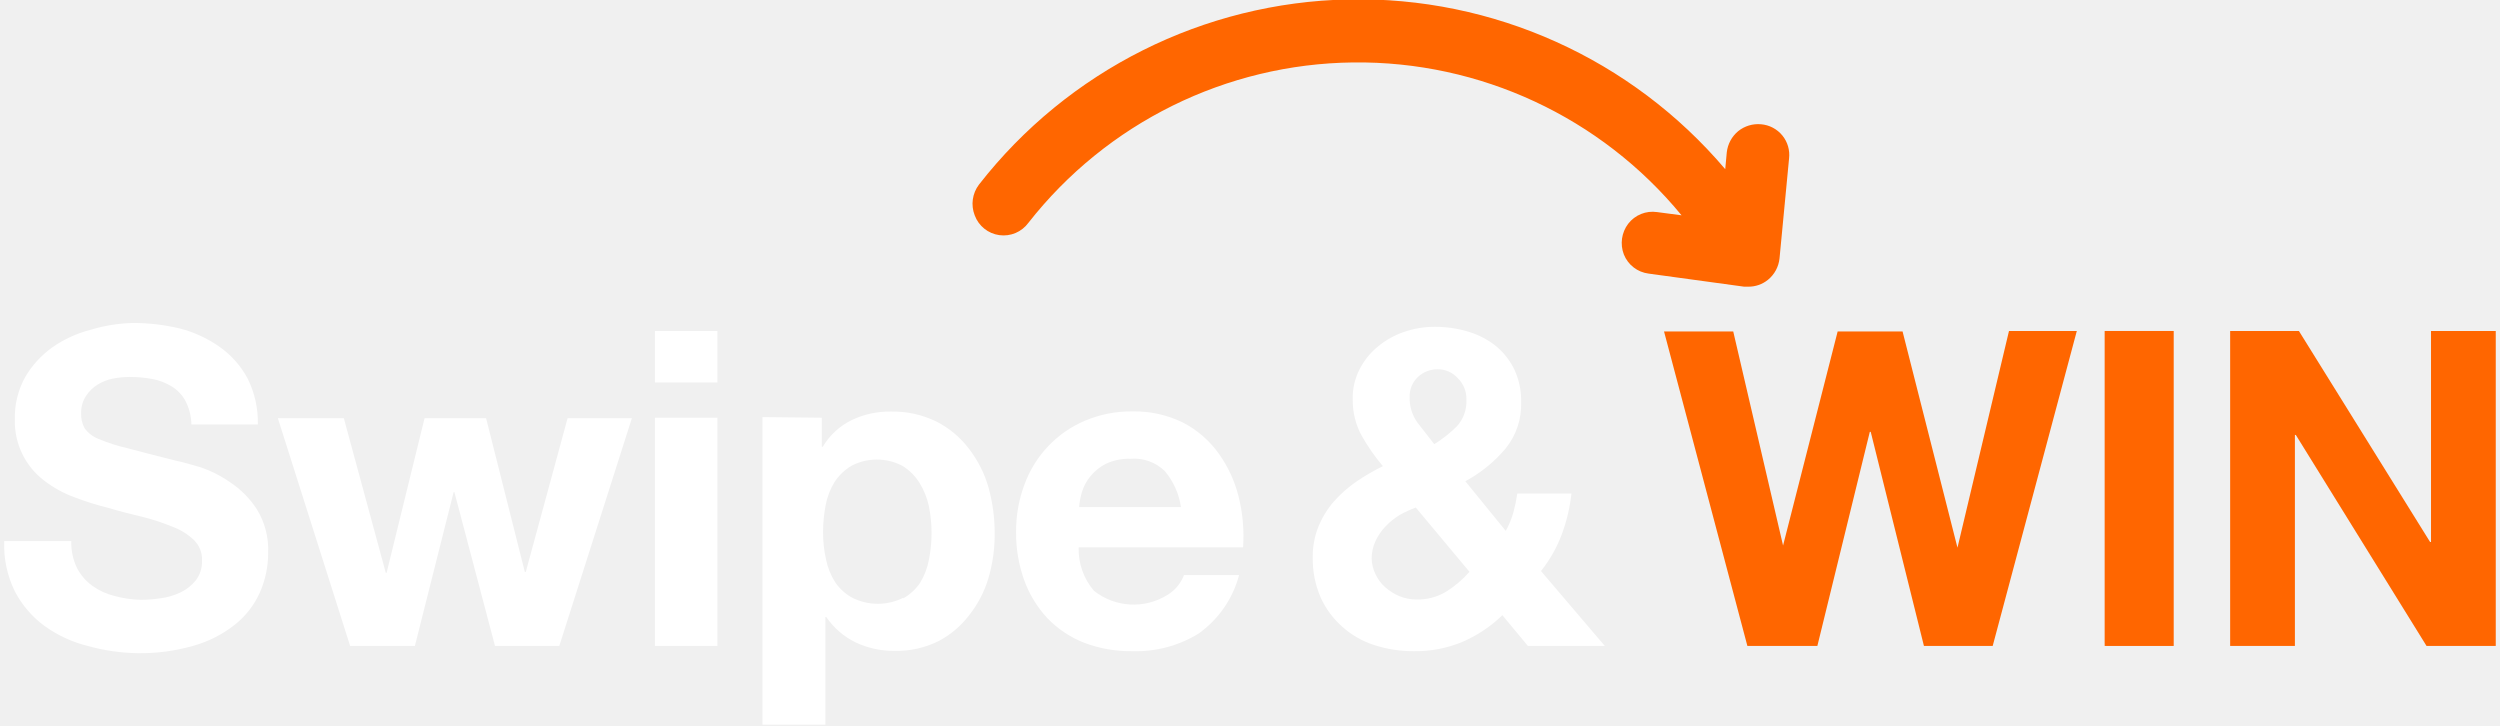
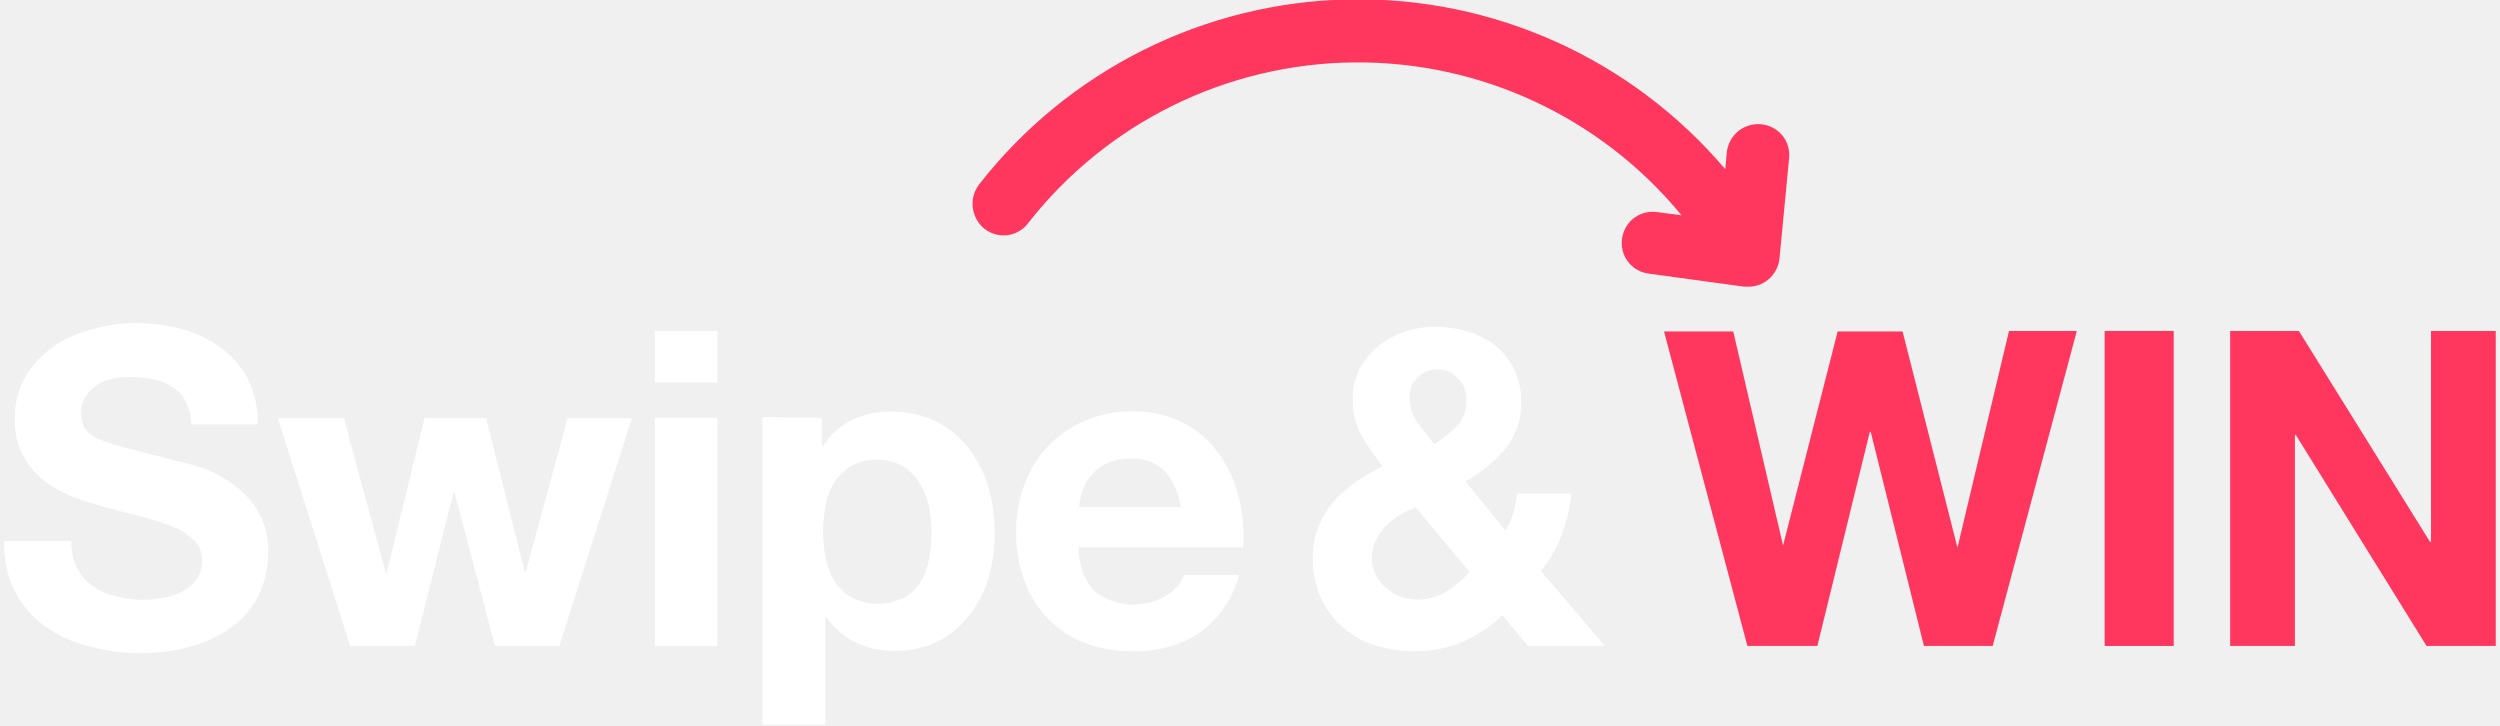
<svg xmlns="http://www.w3.org/2000/svg" width="162" height="47" viewBox="0 0 162 47.16">
  <defs>
-     <style>.cls-1{fill:#fff;}.cls-2{fill:#f60;}</style>
+     <style>.cls-1{fill:#fff;}.cls-2{fill:#ff375e;}</style>
  </defs>
  <g id="Layer_2" data-name="Layer 2">
    <g id="Layer_1-2" data-name="Layer 1">
      <path class="cls-1" d="M4.73,36.93a3.29,3.29,0,0,0,1,1.16,4.14,4.14,0,0,0,1.44.66A7,7,0,0,0,8.88,39a8.56,8.56,0,0,0,1.29-.1,4.28,4.28,0,0,0,1.29-.38,2.88,2.88,0,0,0,1-.79,2,2,0,0,0,.4-1.27,1.76,1.76,0,0,0-.53-1.35,4,4,0,0,0-1.39-.86A13.51,13.51,0,0,0,9,33.61c-.73-.17-1.47-.36-2.21-.58a18.63,18.63,0,0,1-2.23-.7,7.34,7.34,0,0,1-1.95-1.07,4.83,4.83,0,0,1-1.92-4,5.38,5.38,0,0,1,.67-2.74,6.25,6.25,0,0,1,1.76-1.93,7.65,7.65,0,0,1,2.47-1.14A10.36,10.36,0,0,1,8.34,21a13,13,0,0,1,3.08.36A7.88,7.88,0,0,1,14,22.55a6,6,0,0,1,1.82,2.05,6.38,6.38,0,0,1,.67,3H12.17a3.5,3.5,0,0,0-.38-1.52,2.49,2.49,0,0,0-.88-.94,3.7,3.7,0,0,0-1.24-.49,8.13,8.13,0,0,0-1.53-.14,5.68,5.68,0,0,0-1.09.11,2.9,2.9,0,0,0-1,.4,2.39,2.39,0,0,0-.73.72A1.94,1.94,0,0,0,5,26.85a1.86,1.86,0,0,0,.23,1,2,2,0,0,0,.9.69A11.45,11.45,0,0,0,8,29.14c.79.21,1.82.48,3.1.8.39.08.91.22,1.59.42a7.58,7.58,0,0,1,2,1,6.08,6.08,0,0,1,1.74,1.76,5,5,0,0,1,.73,2.82,6.36,6.36,0,0,1-.55,2.61,5.57,5.57,0,0,1-1.62,2.07,7.67,7.67,0,0,1-2.66,1.36,12.42,12.42,0,0,1-3.68.49A12.77,12.77,0,0,1,5.43,42a8.15,8.15,0,0,1-2.81-1.3A6.5,6.5,0,0,1,.69,38.45,6.74,6.74,0,0,1,0,35.18H4.36A3.74,3.74,0,0,0,4.73,36.93Z" />
      <path class="cls-1" d="M31.91,42,29.27,32h-.05L26.7,42H22.49l-4.7-14.81h4.29l2.73,10.06h.05l2.47-10.06h4l2.52,10h.06l2.72-10h4.18L36.09,42Z" />
      <path class="cls-1" d="M42.31,24.87V21.52h4.06v3.35Zm4.06,2.29V42H42.31V27.16Z" />
      <path class="cls-1" d="M53.16,27.16v1.89h.06a4.49,4.49,0,0,1,1.89-1.74,5.68,5.68,0,0,1,2.52-.55,6.4,6.4,0,0,1,3,.66,6.14,6.14,0,0,1,2.09,1.75A7.46,7.46,0,0,1,64,31.7a11.22,11.22,0,0,1,.4,3,10.1,10.1,0,0,1-.4,2.87A7.13,7.13,0,0,1,62.74,40a6,6,0,0,1-2,1.69,6.11,6.11,0,0,1-2.85.63,5.75,5.75,0,0,1-2.53-.55,4.91,4.91,0,0,1-1.91-1.65h-.06v7H49.3v-20Zm5.29,11.75a3.32,3.32,0,0,0,1.09-1,4.35,4.35,0,0,0,.58-1.5,8.84,8.84,0,0,0,0-3.5,4.73,4.73,0,0,0-.62-1.53,3.37,3.37,0,0,0-1.1-1.09,3.57,3.57,0,0,0-3.32,0A3.41,3.41,0,0,0,54,31.32a4.5,4.5,0,0,0-.59,1.51,9.51,9.51,0,0,0-.17,1.78,8,8,0,0,0,.19,1.75,4.37,4.37,0,0,0,.6,1.5,3.17,3.17,0,0,0,1.1,1,3.69,3.69,0,0,0,3.34,0Z" />
      <path class="cls-1" d="M70.86,38.42a4.16,4.16,0,0,0,4.76.27,2.59,2.59,0,0,0,1.09-1.3h3.58a6.8,6.8,0,0,1-2.64,3.81,7.76,7.76,0,0,1-4.29,1.14,8.46,8.46,0,0,1-3.15-.55,6.73,6.73,0,0,1-2.38-1.59,7.27,7.27,0,0,1-1.51-2.47,9.05,9.05,0,0,1-.53-3.15,8.65,8.65,0,0,1,.55-3.09A7.19,7.19,0,0,1,67.89,29a7.1,7.1,0,0,1,2.39-1.65,7.66,7.66,0,0,1,3.08-.6,7.12,7.12,0,0,1,3.29.73,6.57,6.57,0,0,1,2.31,2,8.23,8.23,0,0,1,1.3,2.81,10.59,10.59,0,0,1,.29,3.3H69.86A4.13,4.13,0,0,0,70.86,38.42Zm4.6-7.79a2.85,2.85,0,0,0-2.22-.8,3.54,3.54,0,0,0-1.62.33,3.15,3.15,0,0,0-1,.81,2.92,2.92,0,0,0-.54,1,4.53,4.53,0,0,0-.19,1h6.62A4.66,4.66,0,0,0,75.46,30.63Z" />
      <path class="cls-1" d="M94.8,41.74a7.85,7.85,0,0,1-3.14.6,8.17,8.17,0,0,1-2.59-.4A5.72,5.72,0,0,1,87,40.75a5.63,5.63,0,0,1-1.41-1.91,6.28,6.28,0,0,1-.51-2.6,5.15,5.15,0,0,1,.37-2,5.88,5.88,0,0,1,1-1.63,8,8,0,0,1,1.47-1.3,14.31,14.31,0,0,1,1.72-1,12.9,12.9,0,0,1-1.39-2A4.78,4.78,0,0,1,87.68,26,4.06,4.06,0,0,1,88.13,24a4.57,4.57,0,0,1,1.19-1.47,5.33,5.33,0,0,1,1.7-.95,6.06,6.06,0,0,1,2-.33,7.38,7.38,0,0,1,2.19.32,5.3,5.3,0,0,1,1.78.93,4.54,4.54,0,0,1,1.2,1.53,4.76,4.76,0,0,1,.44,2.12,4.54,4.54,0,0,1-1,3A9,9,0,0,1,95,31.29l2.63,3.23a5.77,5.77,0,0,0,.49-1.18,10.67,10.67,0,0,0,.26-1.25h3.52a11,11,0,0,1-.63,2.66,8.76,8.76,0,0,1-1.35,2.38L104.07,42h-5l-1.66-2A8.66,8.66,0,0,1,94.8,41.74Zm-4.08-8.25a4.44,4.44,0,0,0-.92.75,3.48,3.48,0,0,0-.64.94,2.73,2.73,0,0,0-.25,1.15,2.38,2.38,0,0,0,.25,1,2.52,2.52,0,0,0,.64.86,3.4,3.4,0,0,0,.93.58,3,3,0,0,0,1.11.21,3.59,3.59,0,0,0,1.9-.5,6.83,6.83,0,0,0,1.53-1.3L91.78,33A7.55,7.55,0,0,0,90.72,33.49Zm3.79-8.9a1.73,1.73,0,0,0-1.3-.58,1.85,1.85,0,0,0-1.29.5,1.71,1.71,0,0,0-.54,1.31,2.71,2.71,0,0,0,.51,1.66c.35.46.71.92,1.09,1.4a8.13,8.13,0,0,0,1.48-1.17A2.39,2.39,0,0,0,95.07,26,1.86,1.86,0,0,0,94.51,24.59Z" />
      <path class="cls-2" d="M124.82,42l-3.46-13.92h-.06L117.89,42h-4.55l-5.42-20.45h4.5l3.24,13.92h0l3.55-13.92h4.22L127,35.61H127l3.35-14.09h4.41L129.29,42Z" />
      <path class="cls-2" d="M141.06,21.52V42h-4.49V21.52Z" />
      <path class="cls-2" d="M149.2,21.52l8.53,13.72h.06V21.52H162V42h-4.5L149,28.28h-.06V42h-4.21V21.52Z" />
      <path class="cls-2" d="M114.23,8.08a2.07,2.07,0,0,0-1.49.45A2.09,2.09,0,0,0,112,9.91L111.9,11a31.28,31.28,0,0,0-48.52,1,2.06,2.06,0,0,0-.28,2,2,2,0,0,0,3.49.49A27.23,27.23,0,0,1,109.06,14l-1.59-.21a2,2,0,0,0-1.88.76,2.07,2.07,0,0,0-.28,2,2,2,0,0,0,1.61,1.24l6.21.85.27,0a2,2,0,0,0,1.27-.44,2.07,2.07,0,0,0,.76-1.4l.62-6.49A2,2,0,0,0,114.23,8.08Z" />
    </g>
  </g>
</svg>
